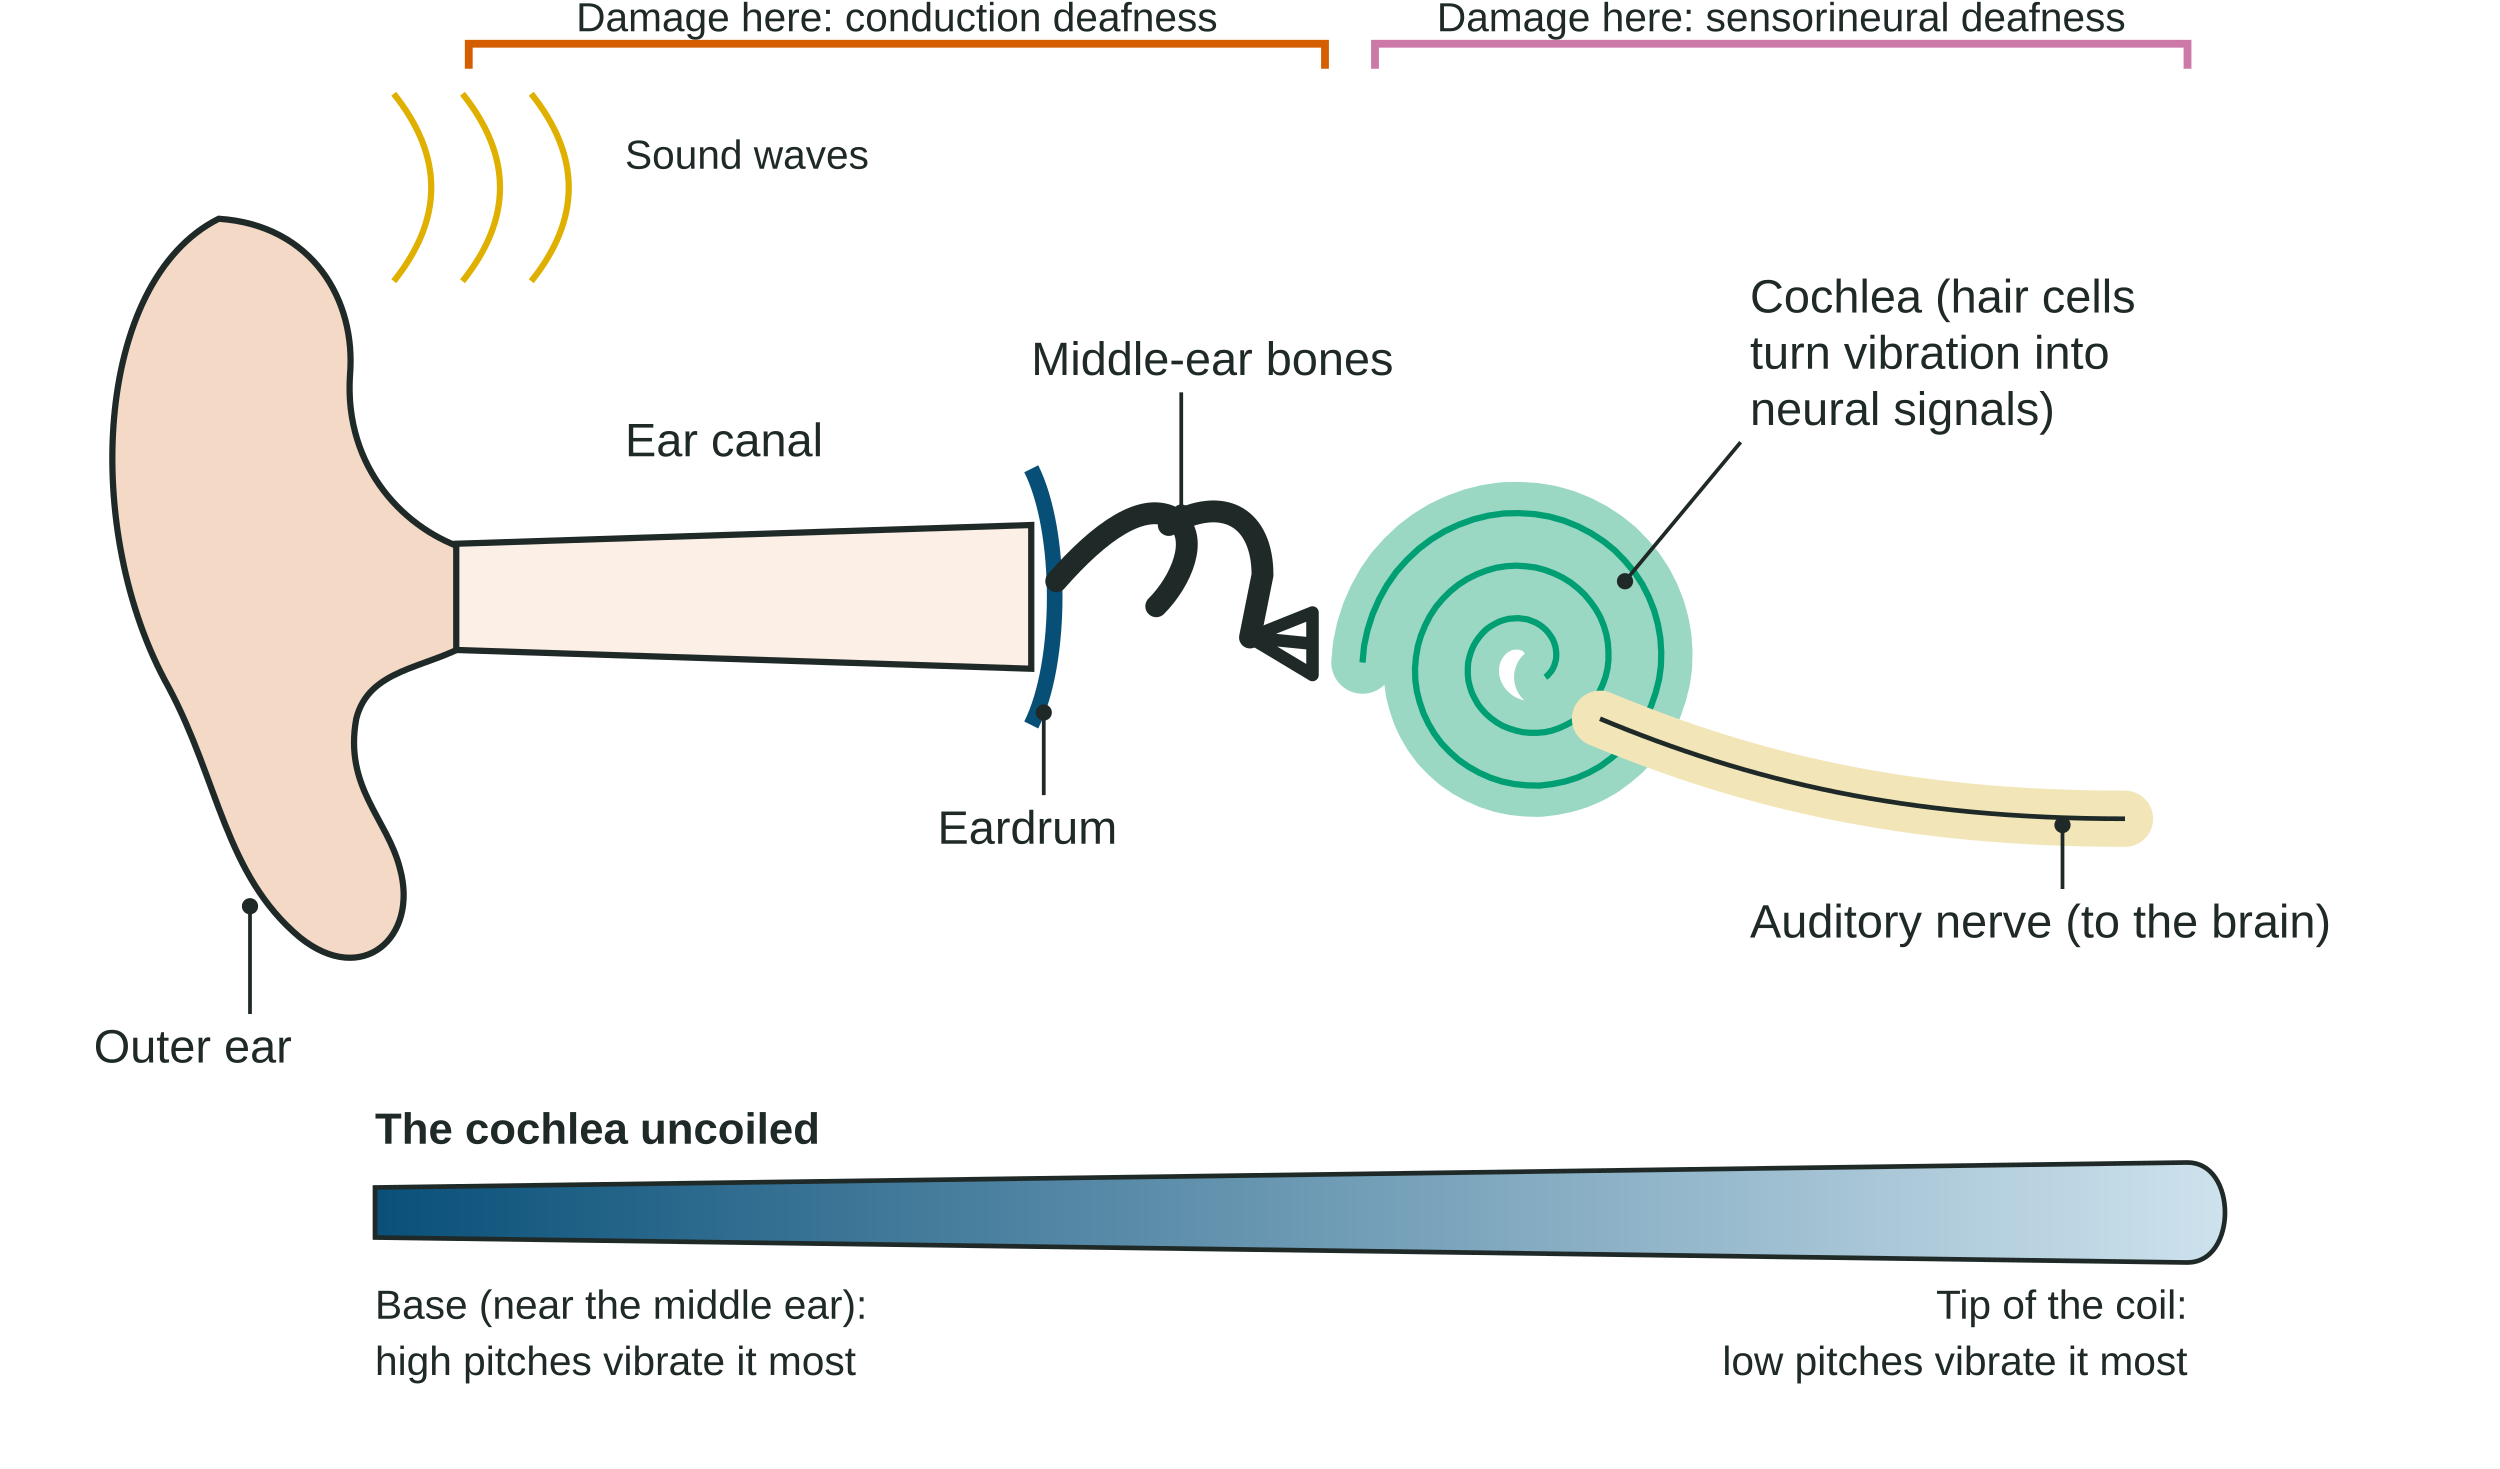
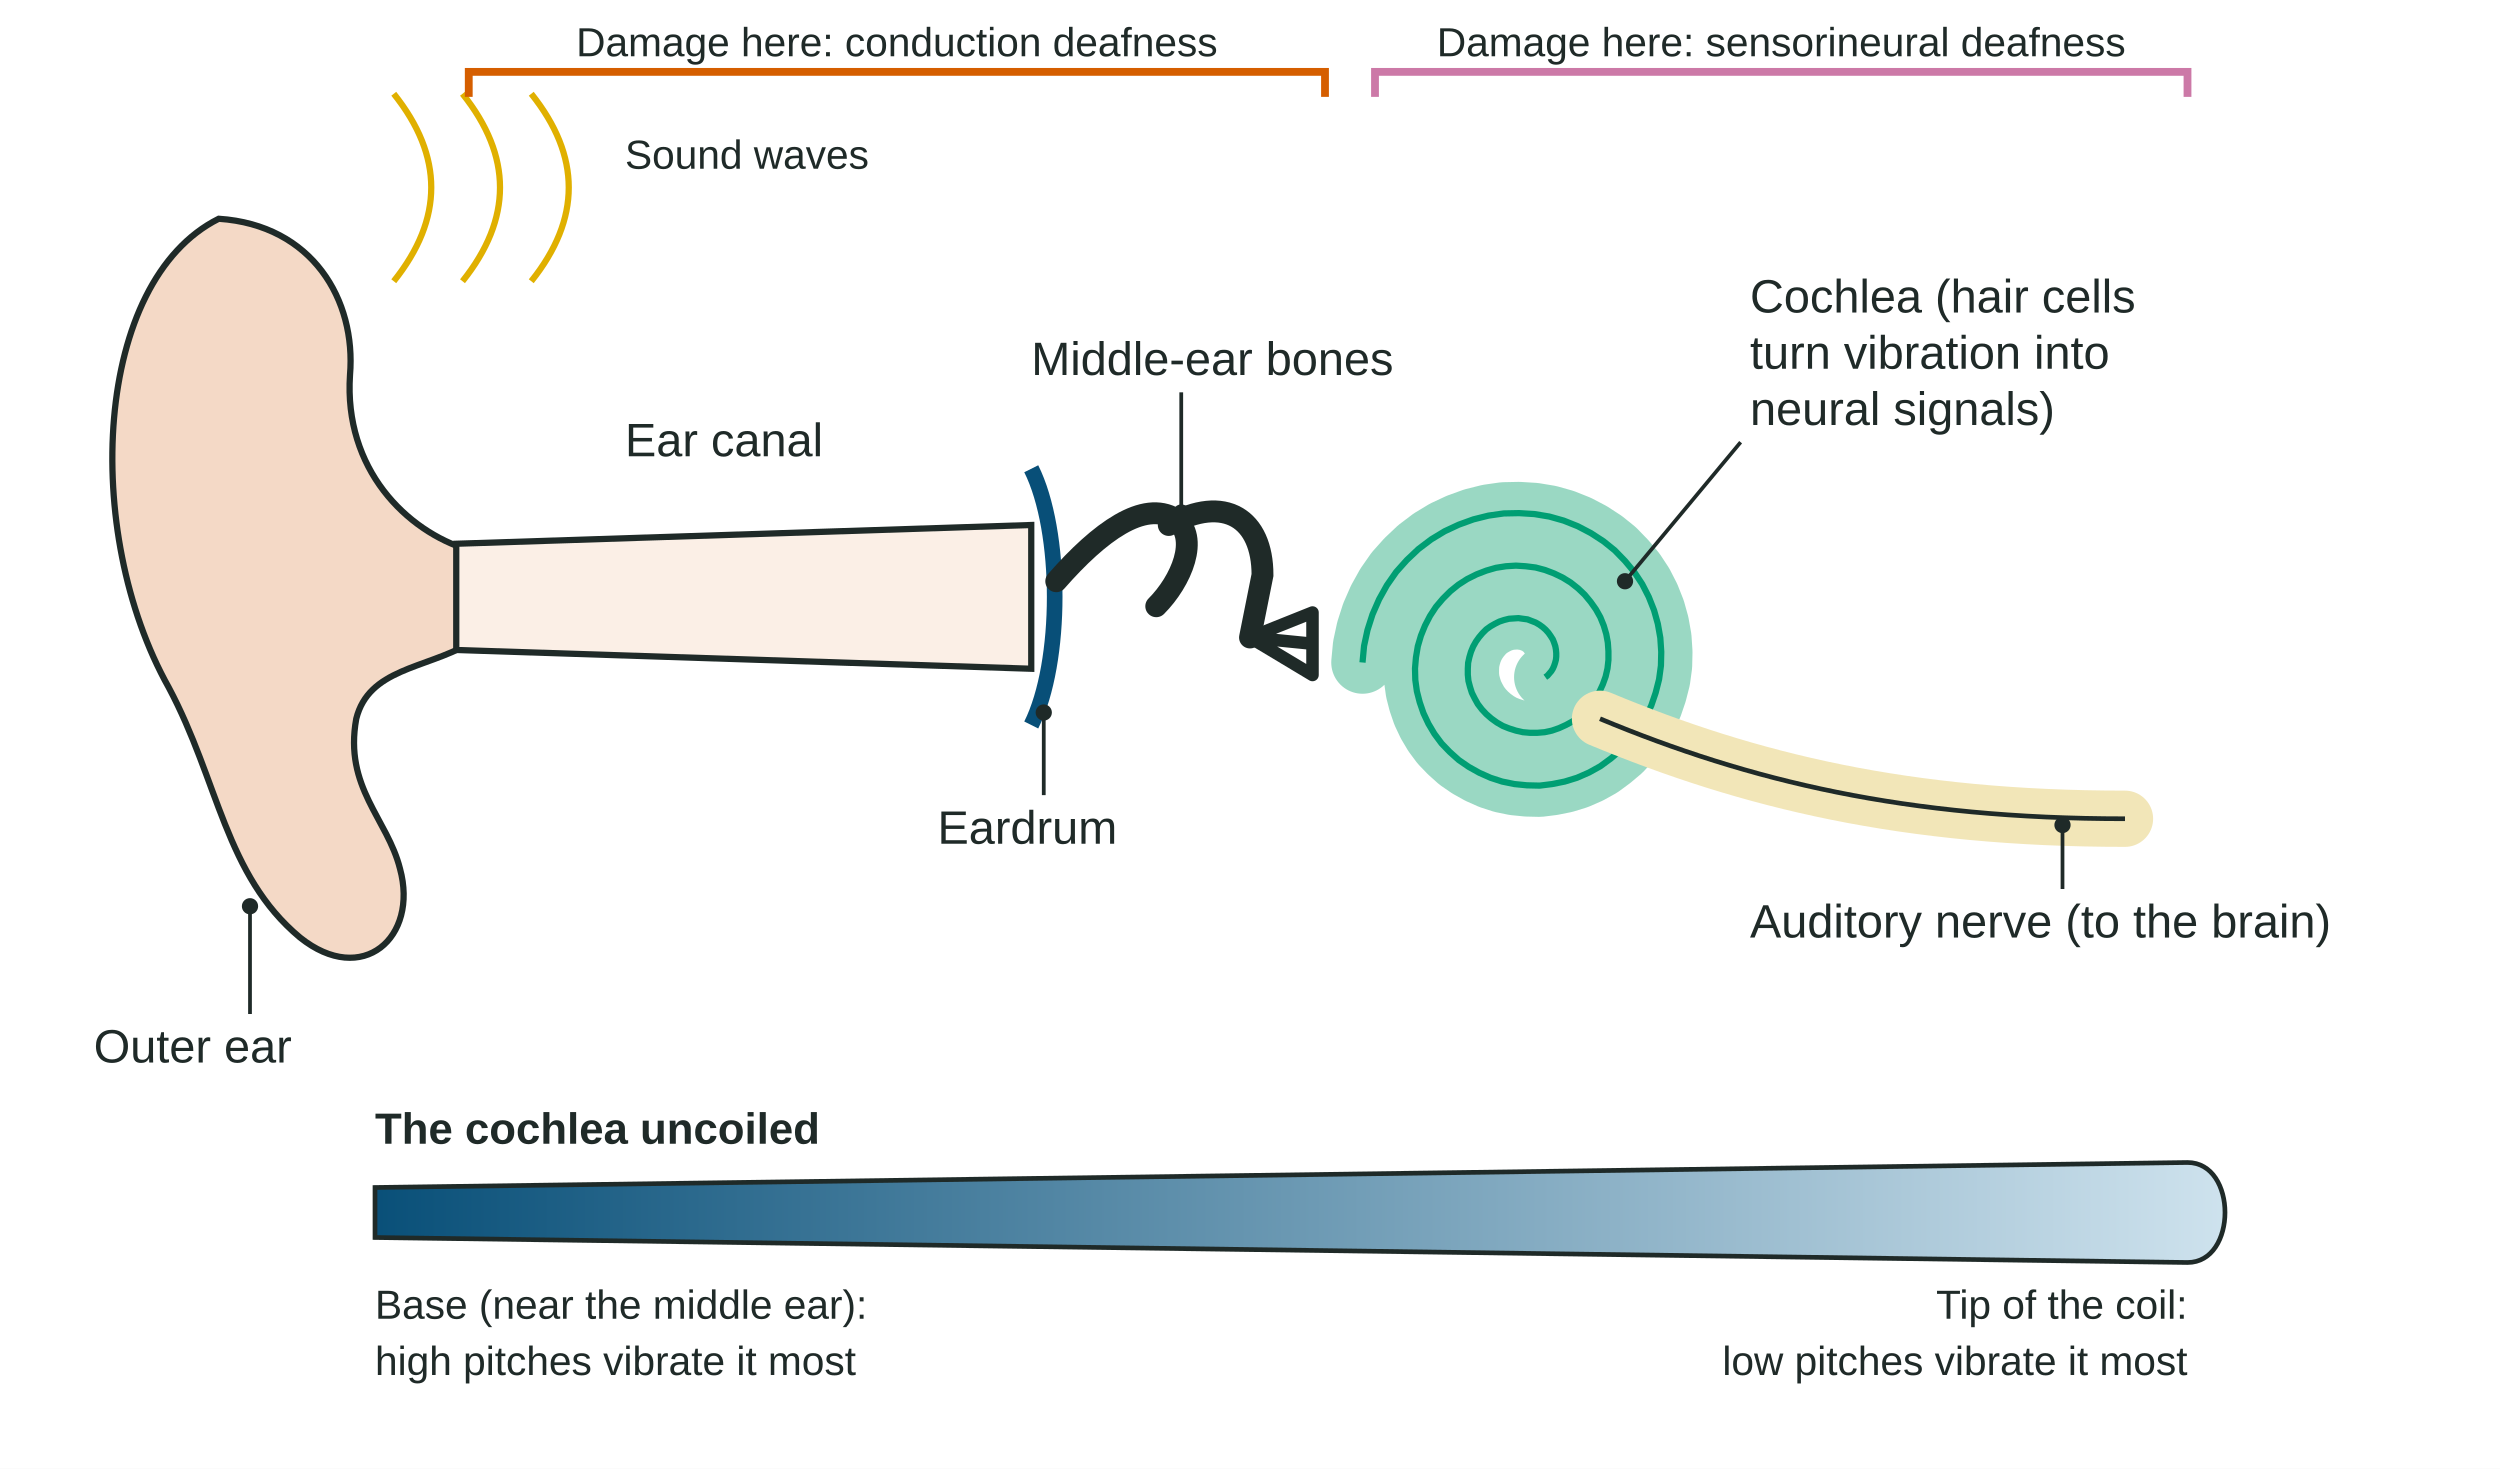
<svg xmlns="http://www.w3.org/2000/svg" viewBox="0 0 800 470" width="800" height="470" role="img" aria-labelledby="sensation-ear-t sensation-ear-d" font-family="Arial, Helvetica, sans-serif">
  <rect width="800" height="470" fill="#FFFFFF" />
  <path d="M70 70 C30 90 26 170 54 220 C70 250 72 280 96 300 C116 316 134 300 128 278 C124 262 110 252 114 230 C118 214 136 214 150 206 L150 176 C130 170 110 150 112 120 C114 96 100 72 70 70 Z" fill="#F4D9C6" stroke="#1F2A28" stroke-width="2" />
  <path d="M146 174 L330 168 L330 214 L146 208 Z" fill="#FBEFE6" stroke="#1F2A28" stroke-width="2" />
  <path d="M330 150 C340 170 340 212 330 232" fill="none" stroke="#084F78" stroke-width="5" />
  <path d="M338 186 C352 170 366 160 376 166 C384 172 378 186 370 194" fill="none" stroke="#1F2A28" stroke-width="7" stroke-linecap="round" />
  <path d="M374 168 C392 158 404 166 404 184 L400 204" fill="none" stroke="#1F2A28" stroke-width="7" stroke-linecap="round" />
  <path d="M400 204 L420 206 M420 196 L420 216 M400 204 L420 196 M400 204 L420 216" fill="none" stroke="#1F2A28" stroke-width="4" stroke-linecap="round" />
  <path d="M436 212 L436.5 206.7 L437.6 201.6 L439.2 196.6 L441.3 191.8 L443.8 187.3 L446.8 183 L450.2 179.2 L453.9 175.7 L458 172.6 L462.3 170 L466.8 167.9 L471.5 166.2 L476.3 165 L481.2 164.3 L486.1 164.2 L491 164.5 L495.8 165.3 L500.4 166.6 L504.9 168.4 L509.1 170.6 L513.1 173.2 L516.7 176.1 L520 179.5 L523 183.1 L525.5 186.9 L527.6 191 L529.3 195.3 L530.5 199.6 L531.3 204.1 L531.6 208.6 L531.5 213 L530.9 217.4 L529.8 221.7 L528.4 225.8 L526.5 229.7 L524.2 233.4 L521.6 236.8 L518.7 240 L515.5 242.7 L512.1 245.2 L508.5 247.2 L504.6 248.9 L500.7 250.1 L496.7 250.9 L492.7 251.4 L488.6 251.3 L484.6 250.9 L480.7 250.1 L477 248.9 L473.4 247.3 L470 245.4 L466.8 243.2 L463.9 240.6 L461.3 237.9 L459 234.8 L457.1 231.6 L455.5 228.2 L454.3 224.7 L453.4 221.2 L452.9 217.6 L452.8 213.9 L453.1 210.4 L453.7 206.8 L454.7 203.4 L456 200.2 L457.6 197.1 L459.5 194.2 L461.7 191.6 L464.1 189.2 L466.7 187.1 L469.5 185.3 L472.5 183.8 L475.6 182.6 L478.7 181.7 L481.9 181.2 L485.1 181 L488.2 181.2 L491.4 181.6 L494.4 182.4 L497.3 183.5 L500 184.8 L502.6 186.4 L505 188.3 L507.1 190.3 L509 192.6 L510.7 195 L512.1 197.5 L513.2 200.2 L514 202.9 L514.5 205.6 L514.7 208.4 L514.7 211.2 L514.4 213.9 L513.8 216.5 L512.9 219 L511.8 221.4 L510.5 223.7 L508.9 225.8 L507.2 227.6 L505.3 229.3 L503.3 230.8 L501.1 232 L498.9 233 L496.6 233.8 L494.3 234.3 L491.9 234.5 L489.6 234.5 L487.3 234.3 L485.1 233.8 L482.9 233.1 L480.9 232.3 L479 231.2 L477.2 229.9 L475.6 228.5 L474.2 227 L472.9 225.3 L471.9 223.5 L471 221.7 L470.4 219.8 L469.9 217.9 L469.7 215.9 L469.7 214 L469.8 212.1 L470.2 210.3 L470.7 208.6 L471.4 206.9 L472.3 205.3 L473.3 203.9 L474.4 202.6 L475.6 201.4 L477 200.4 L478.4 199.6 L479.8 198.9 L481.3 198.4 L482.9 198 L484.4 197.9 L485.9 197.8 L487.3 198 L488.8 198.2 L490.1 198.7 L491.4 199.2 L492.6 199.9 L493.7 200.7 L494.6 201.5 L495.5 202.5 L496.2 203.5 L496.9 204.6 L497.3 205.6 L497.7 206.8 L497.9 207.9 L498 209 L498 210.1 L497.9 211.1 L497.6 212.2 L497.3 213.1 L496.9 214 L496.4 214.8 L495.8 215.5 L495.2 216.2 L494.5 216.7" fill="none" stroke="#9AD8C3" stroke-width="20" stroke-linecap="round" stroke-linejoin="round" />
  <path d="M436 212 L436.5 206.7 L437.6 201.6 L439.2 196.6 L441.3 191.8 L443.8 187.3 L446.8 183 L450.2 179.2 L453.9 175.7 L458 172.6 L462.3 170 L466.8 167.9 L471.5 166.2 L476.3 165 L481.2 164.3 L486.1 164.2 L491 164.5 L495.8 165.3 L500.4 166.6 L504.9 168.4 L509.1 170.6 L513.1 173.2 L516.7 176.1 L520 179.5 L523 183.1 L525.5 186.9 L527.6 191 L529.3 195.3 L530.5 199.6 L531.3 204.1 L531.6 208.6 L531.5 213 L530.9 217.4 L529.8 221.7 L528.4 225.8 L526.5 229.7 L524.2 233.4 L521.6 236.8 L518.7 240 L515.5 242.7 L512.1 245.2 L508.5 247.2 L504.6 248.9 L500.7 250.1 L496.7 250.9 L492.7 251.4 L488.6 251.3 L484.6 250.9 L480.7 250.1 L477 248.9 L473.4 247.3 L470 245.4 L466.8 243.2 L463.9 240.6 L461.3 237.9 L459 234.8 L457.1 231.6 L455.5 228.2 L454.3 224.7 L453.4 221.2 L452.9 217.6 L452.8 213.9 L453.1 210.4 L453.7 206.8 L454.7 203.4 L456 200.2 L457.6 197.1 L459.5 194.2 L461.7 191.6 L464.1 189.2 L466.7 187.1 L469.5 185.3 L472.5 183.8 L475.6 182.6 L478.7 181.7 L481.9 181.2 L485.1 181 L488.2 181.2 L491.4 181.6 L494.4 182.4 L497.3 183.5 L500 184.8 L502.6 186.4 L505 188.3 L507.1 190.3 L509 192.6 L510.7 195 L512.1 197.5 L513.2 200.2 L514 202.9 L514.5 205.6 L514.7 208.4 L514.7 211.2 L514.4 213.9 L513.8 216.5 L512.9 219 L511.8 221.4 L510.5 223.7 L508.9 225.8 L507.2 227.6 L505.3 229.3 L503.3 230.8 L501.1 232 L498.9 233 L496.6 233.8 L494.3 234.3 L491.9 234.5 L489.6 234.5 L487.3 234.3 L485.1 233.8 L482.9 233.1 L480.9 232.3 L479 231.2 L477.2 229.9 L475.6 228.5 L474.2 227 L472.9 225.3 L471.9 223.5 L471 221.7 L470.4 219.8 L469.9 217.9 L469.7 215.9 L469.7 214 L469.8 212.1 L470.2 210.3 L470.7 208.6 L471.4 206.9 L472.3 205.3 L473.3 203.9 L474.4 202.6 L475.6 201.4 L477 200.4 L478.4 199.6 L479.8 198.9 L481.3 198.4 L482.9 198 L484.4 197.9 L485.9 197.8 L487.3 198 L488.8 198.2 L490.1 198.7 L491.4 199.2 L492.6 199.9 L493.7 200.7 L494.6 201.5 L495.5 202.5 L496.2 203.5 L496.9 204.6 L497.3 205.6 L497.7 206.8 L497.9 207.9 L498 209 L498 210.1 L497.9 211.1 L497.6 212.2 L497.3 213.1 L496.9 214 L496.4 214.8 L495.8 215.5 L495.2 216.2 L494.5 216.7" fill="none" stroke="#009E73" stroke-width="2" />
  <path d="M512 230 C560 250 610 262 680 262" fill="none" stroke="#F2E6B8" stroke-width="18" stroke-linecap="round" />
  <path d="M512 230 C560 250 610 262 680 262" fill="none" stroke="#1F2A28" stroke-width="1.5" stroke-dasharray="1 0" />
  <path d="M170 30 C186 50 186 70 170 90" fill="none" stroke="#E0B000" stroke-width="2" />
  <path d="M148 30 C164 50 164 70 148 90" fill="none" stroke="#E0B000" stroke-width="2" />
  <path d="M126 30 C142 50 142 70 126 90" fill="none" stroke="#E0B000" stroke-width="2" />
  <text x="200" y="54" font-size="13" fill="#1F2A28">Sound waves</text>
  <line x1="80" y1="324.5" x2="80" y2="290" stroke="#1F2A28" stroke-width="1.2" />
  <circle cx="80" cy="290" r="2.6" fill="#1F2A28" />
  <rect x="27" y="324.5" width="77.6" height="21" rx="3" fill="#FFFFFF" fill-opacity="0.88" />
  <text x="30" y="340" font-size="15" text-anchor="start" fill="#1F2A28">
    <tspan x="30" dy="0">Outer ear</tspan>
  </text>
  <text x="200" y="146" font-size="15" text-anchor="start" fill="#1F2A28">
    <tspan x="200" dy="0">Ear canal</tspan>
  </text>
  <line x1="334" y1="254.5" x2="334" y2="228" stroke="#1F2A28" stroke-width="1.2" />
  <circle cx="334" cy="228" r="2.6" fill="#1F2A28" />
  <rect x="297" y="254.5" width="61.7" height="21" rx="3" fill="#FFFFFF" fill-opacity="0.88" />
  <text x="300" y="270" font-size="15" text-anchor="start" fill="#1F2A28">
    <tspan x="300" dy="0">Eardrum</tspan>
  </text>
  <line x1="378" y1="125.5" x2="378" y2="164" stroke="#1F2A28" stroke-width="1.2" />
  <circle cx="378" cy="164" r="2.6" fill="#1F2A28" />
  <rect x="327" y="104.5" width="133.2" height="21" rx="3" fill="#FFFFFF" fill-opacity="0.88" />
  <text x="330" y="120" font-size="15" text-anchor="start" fill="#1F2A28">
    <tspan x="330" dy="0">Middle-ear bones</tspan>
  </text>
  <line x1="557" y1="141.5" x2="520" y2="186" stroke="#1F2A28" stroke-width="1.2" />
  <circle cx="520" cy="186" r="2.6" fill="#1F2A28" />
  <rect x="557" y="84.5" width="157.1" height="57" rx="3" fill="#FFFFFF" fill-opacity="0.88" />
  <text x="560" y="100" font-size="15" text-anchor="start" fill="#1F2A28">
    <tspan x="560" dy="0">Cochlea (hair cells</tspan>
    <tspan x="560" dy="18">turn vibration into</tspan>
    <tspan x="560" dy="18">neural signals)</tspan>
  </text>
  <line x1="660" y1="284.5" x2="660" y2="264" stroke="#1F2A28" stroke-width="1.2" />
  <circle cx="660" cy="264" r="2.6" fill="#1F2A28" />
  <rect x="557" y="284.5" width="236.6" height="21" rx="3" fill="#FFFFFF" fill-opacity="0.88" />
  <text x="560" y="300" font-size="15" text-anchor="start" fill="#1F2A28">
    <tspan x="560" dy="0">Auditory nerve (to the brain)</tspan>
  </text>
-   <path d="M150 22 L150 14 L424 14 L424 22" fill="none" stroke="#D55E00" stroke-width="2.5" />
-   <path d="M440 22 L440 14 L700 14 L700 22" fill="none" stroke="#CC79A7" stroke-width="2.5" />
-   <text x="287" y="10" font-size="13" text-anchor="middle" fill="#1F2A28">
+   <path d="M150 31 L150 23 L424 23 L424 31" fill="none" stroke="#D55E00" stroke-width="2.5" />
+   <path d="M440 31 L440 23 L700 23 L700 31" fill="none" stroke="#CC79A7" stroke-width="2.5" />
+   <text x="287" y="18" font-size="13" text-anchor="middle" fill="#1F2A28">
    <tspan x="287" dy="0">Damage here: conduction deafness</tspan>
  </text>
-   <text x="570" y="10" font-size="13" text-anchor="middle" fill="#1F2A28">
+   <text x="570" y="18" font-size="13" text-anchor="middle" fill="#1F2A28">
    <tspan x="570" dy="0">Damage here: sensorineural deafness</tspan>
  </text>
  <defs>
    <linearGradient id="sensation-ear-g" x1="0" x2="1">
      <stop offset="0" stop-color="#084F78" />
      <stop offset="1" stop-color="#CFE3EE" />
    </linearGradient>
  </defs>
  <path d="M120 380 L700 372 C716 372 716 404 700 404 L120 396 Z" fill="url(#sensation-ear-g)" stroke="#1F2A28" stroke-width="1.5" />
  <text x="120" y="366" font-size="14" font-weight="bold" fill="#1F2A28">The cochlea uncoiled</text>
  <text x="120" y="422" font-size="13" fill="#1F2A28">Base (near the middle ear):</text>
  <text x="120" y="440" font-size="13" fill="#1F2A28">high pitches vibrate it most</text>
  <text x="700" y="422" font-size="13" text-anchor="end" fill="#1F2A28">Tip of the coil:</text>
  <text x="700" y="440" font-size="13" text-anchor="end" fill="#1F2A28">low pitches vibrate it most</text>
</svg>
